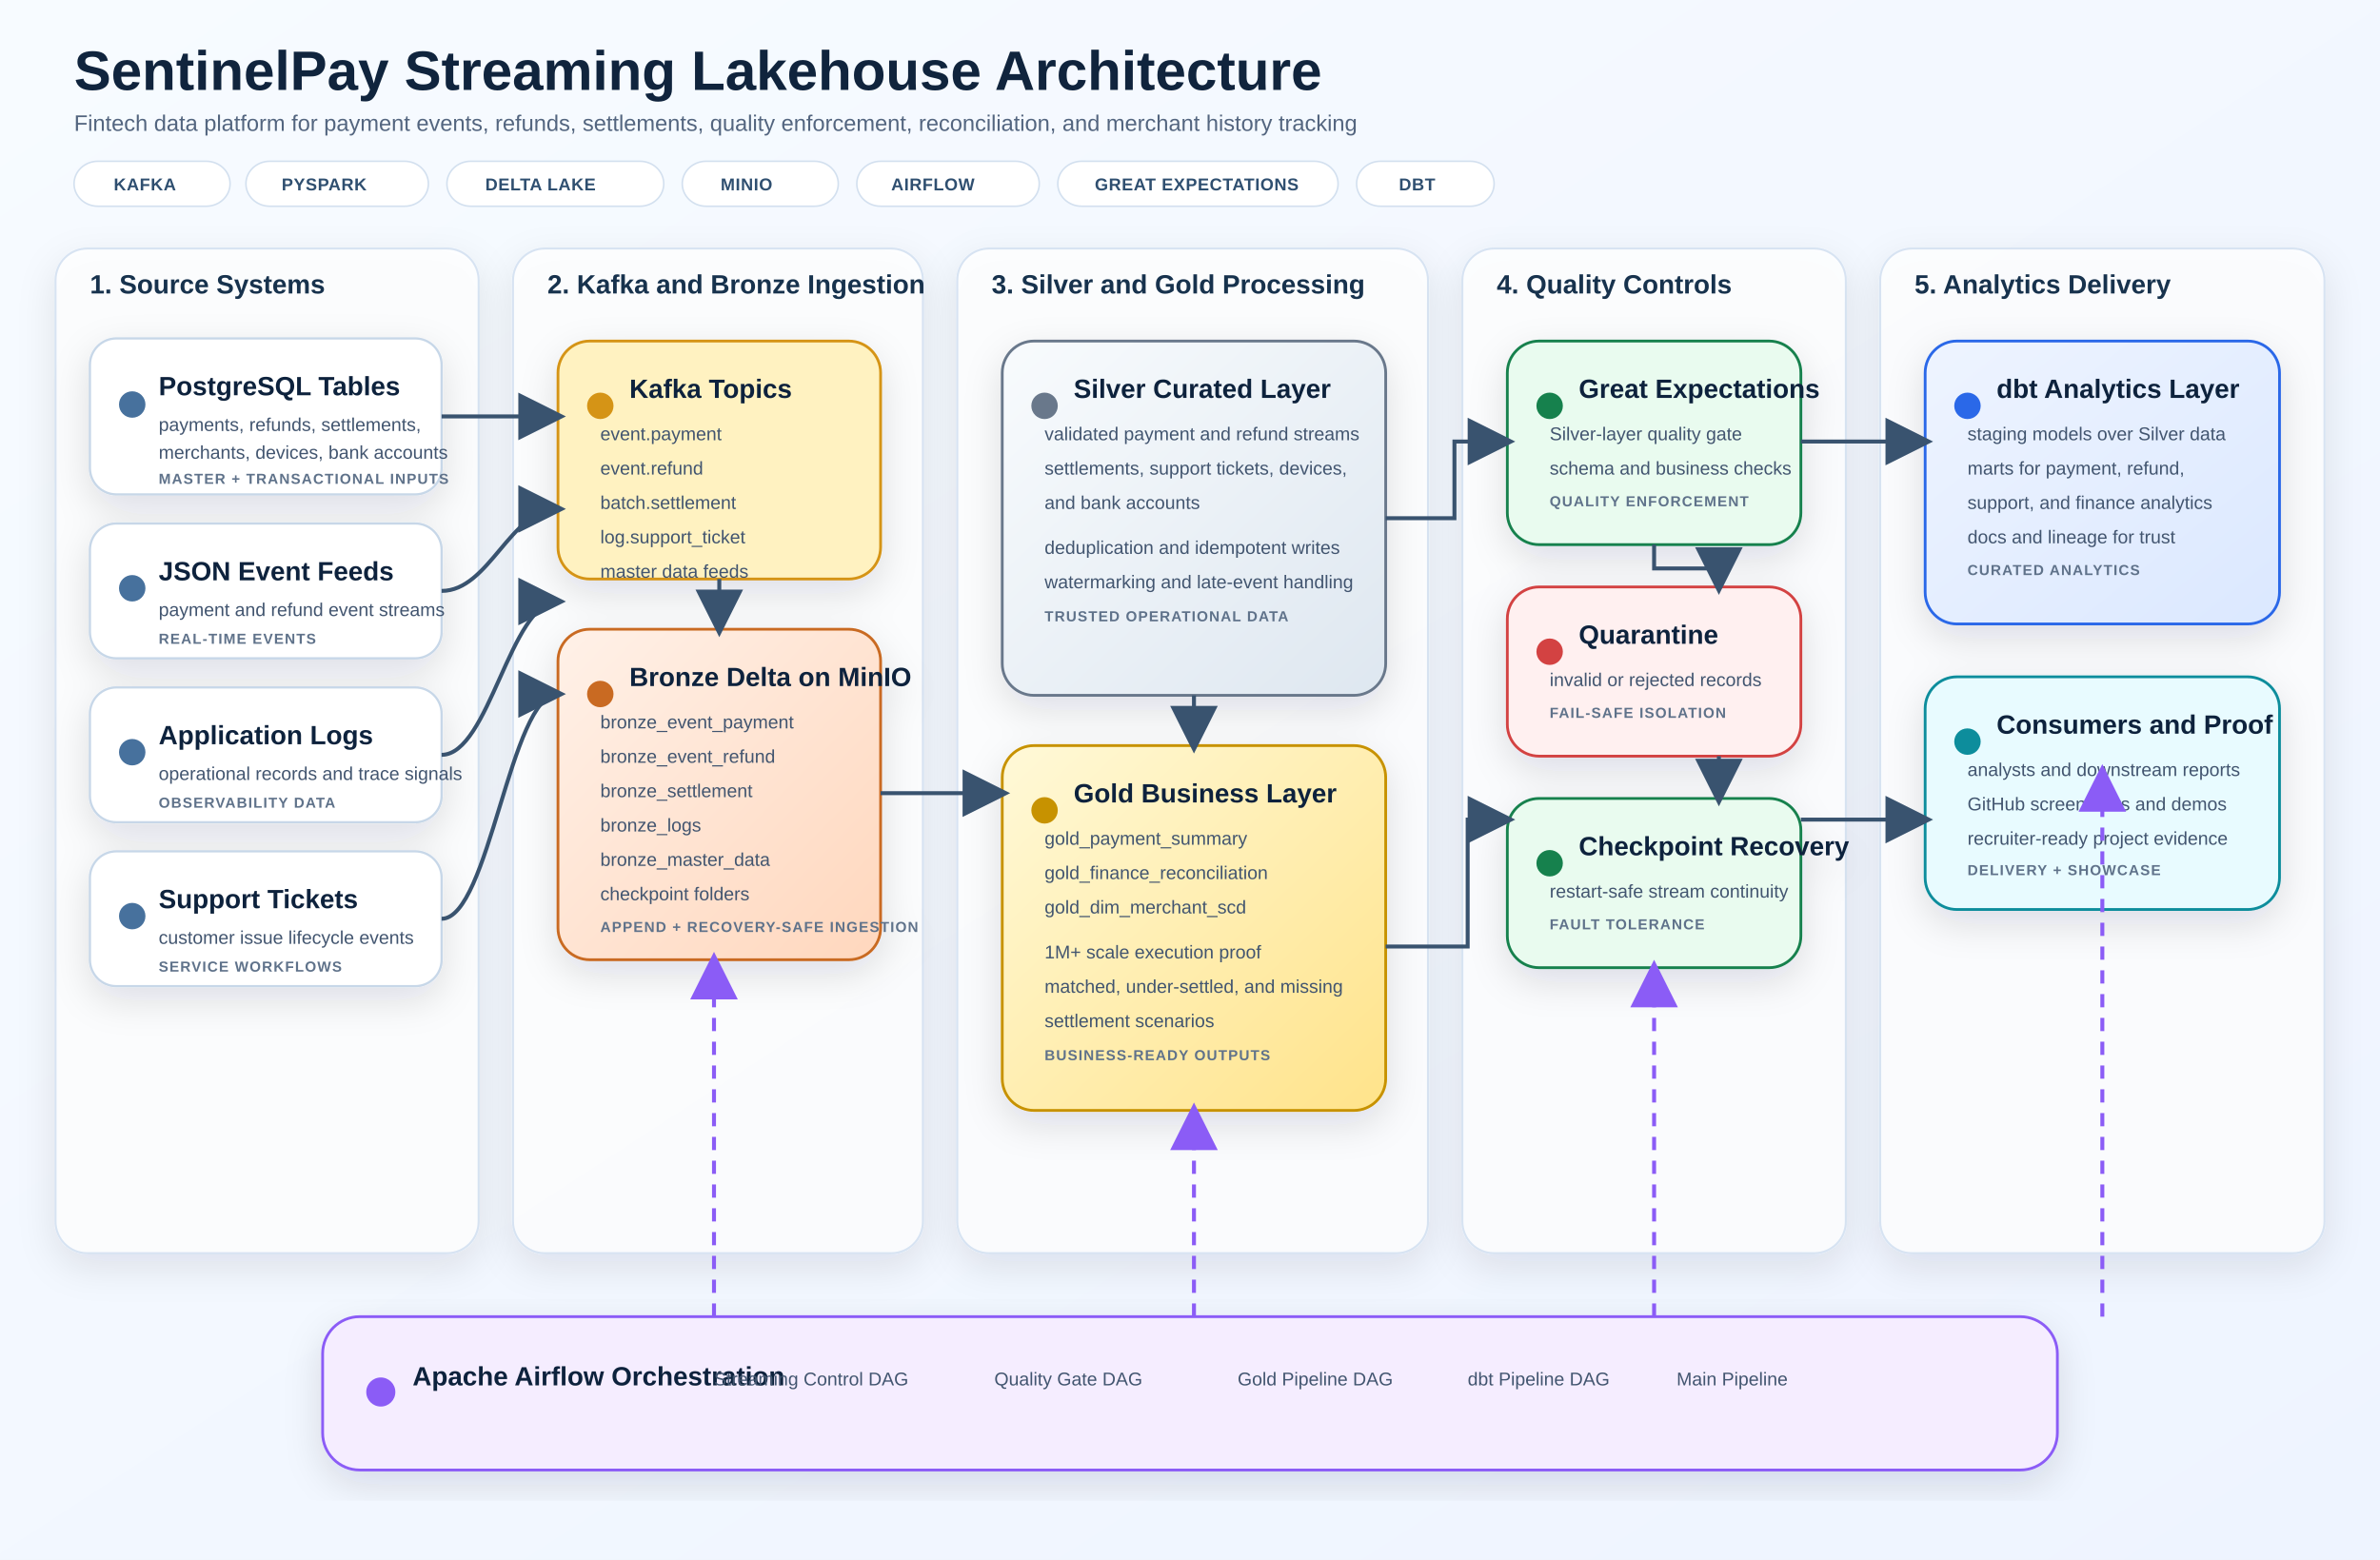
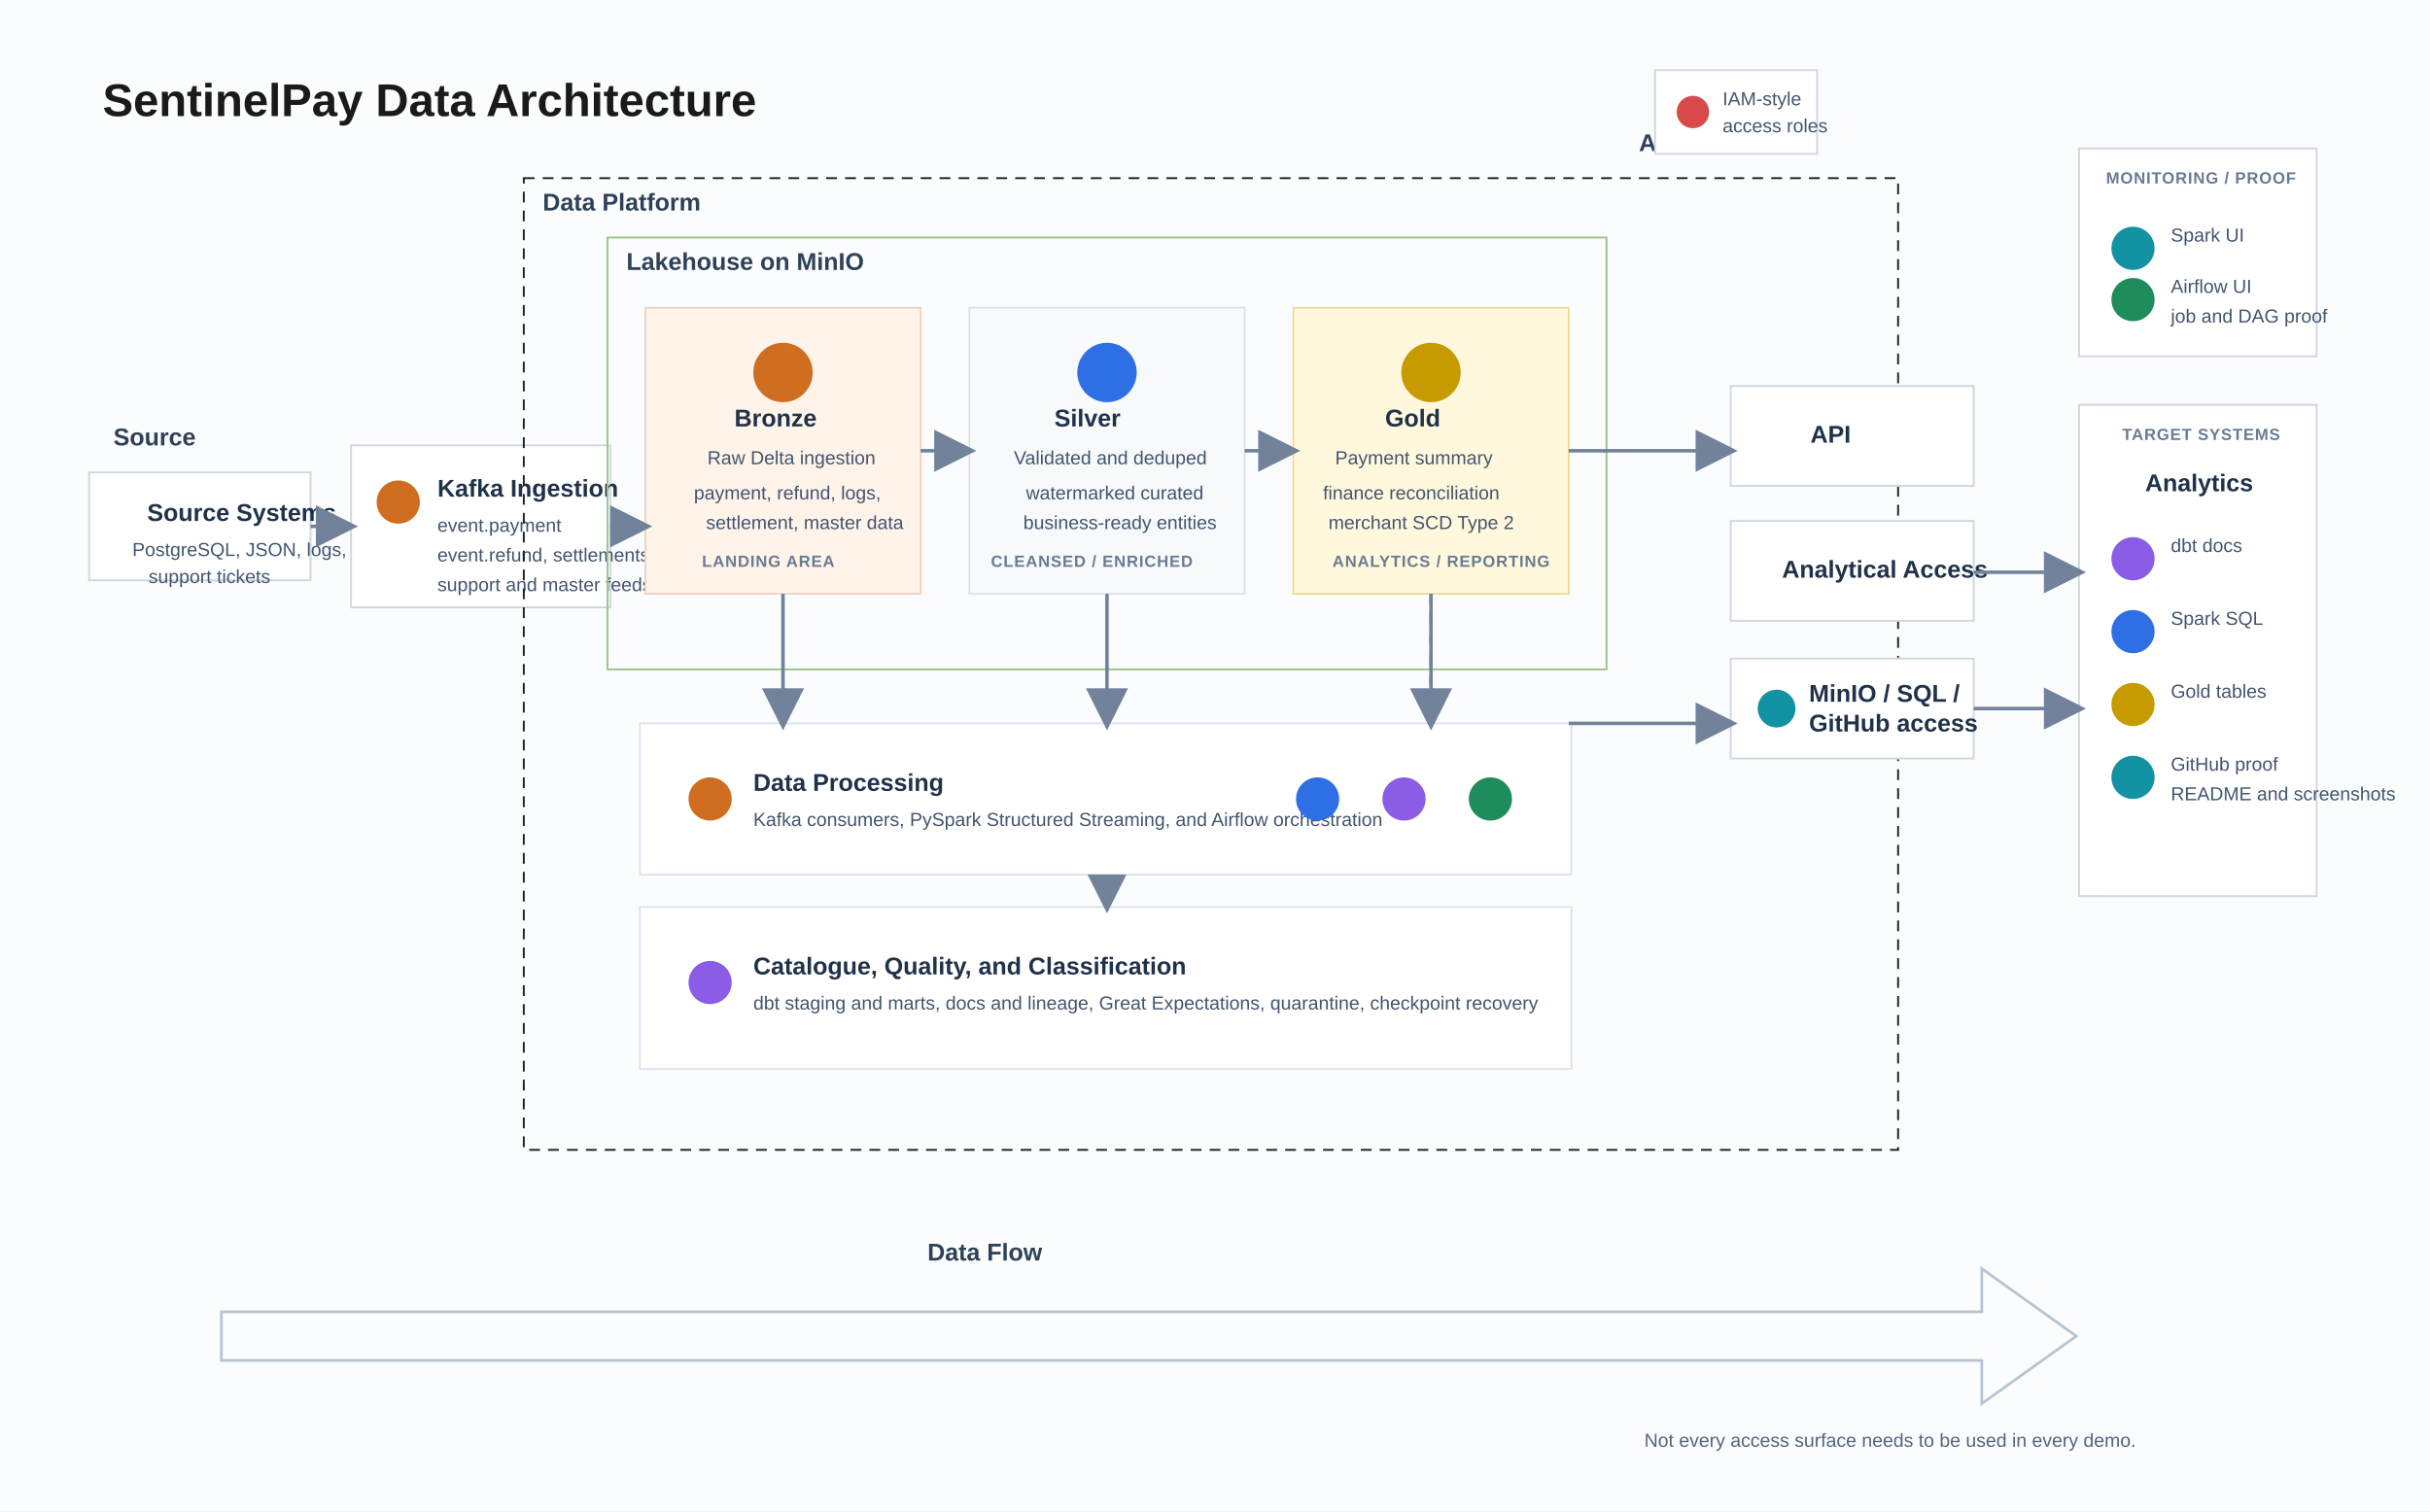
- <svg xmlns="http://www.w3.org/2000/svg" width="1800" height="1180" viewBox="0 0 1800 1180" role="img" aria-labelledby="title desc">
+ <svg xmlns="http://www.w3.org/2000/svg" width="1800" height="1120" viewBox="0 0 1800 1120" role="img" aria-labelledby="title desc">
  <defs>
-     <linearGradient id="bg" x1="0%" y1="0%" x2="100%" y2="100%">
-       <stop offset="0%" stop-color="#f7fbff" />
-       <stop offset="100%" stop-color="#eef4ff" />
-     </linearGradient>
-     <linearGradient id="bronze" x1="0%" y1="0%" x2="100%" y2="100%">
-       <stop offset="0%" stop-color="#fff1e8" />
-       <stop offset="100%" stop-color="#ffd7bd" />
-     </linearGradient>
-     <linearGradient id="silver" x1="0%" y1="0%" x2="100%" y2="100%">
-       <stop offset="0%" stop-color="#f8fbfd" />
-       <stop offset="100%" stop-color="#dee7f0" />
-     </linearGradient>
-     <linearGradient id="gold" x1="0%" y1="0%" x2="100%" y2="100%">
-       <stop offset="0%" stop-color="#fff9d8" />
-       <stop offset="100%" stop-color="#ffe38a" />
-     </linearGradient>
-     <linearGradient id="dbt" x1="0%" y1="0%" x2="100%" y2="100%">
-       <stop offset="0%" stop-color="#eef4ff" />
-       <stop offset="100%" stop-color="#dbe8ff" />
-     </linearGradient>
-     <filter id="shadow" x="-20%" y="-20%" width="140%" height="140%">
-       <feDropShadow dx="0" dy="10" stdDeviation="14" flood-color="#0f172a" flood-opacity="0.12" />
-     </filter>
+     <marker id="arrow" markerWidth="12" markerHeight="12" refX="10" refY="6" orient="auto">
+       <polygon points="0 0, 12 6, 0 12" fill="#71829a" />
+     </marker>
    <style>
-       .page { fill: url(#bg); }
-       .frame { fill: rgba(255,255,255,0.78); stroke: #d7e3f2; stroke-width: 1.5; }
-       .header { font: 700 42px 'Avenir Next', 'Segoe UI', Arial, sans-serif; fill: #10243d; }
-       .subheader { font: 500 17px 'Avenir Next', 'Segoe UI', Arial, sans-serif; fill: #53657f; }
-       .section { font: 700 20px 'Avenir Next', 'Segoe UI', Arial, sans-serif; fill: #17324d; }
-       .cardTitle { font: 700 20px 'Avenir Next', 'Segoe UI', Arial, sans-serif; fill: #10243d; }
-       .cardText { font: 500 14px 'Avenir Next', 'Segoe UI', Arial, sans-serif; fill: #42556f; }
-       .cardNote { font: 700 11px 'Avenir Next', 'Segoe UI', Arial, sans-serif; fill: #5f728a; letter-spacing: 0.8px; }
-       .badge { fill: #ffffff; stroke: #d3e0ef; stroke-width: 1.2; }
-       .badgeText { font: 700 13px 'Avenir Next', 'Segoe UI', Arial, sans-serif; fill: #2f4f70; letter-spacing: 0.4px; }
-       .source { fill: #ffffff; stroke: #c7d7e8; stroke-width: 1.7; }
-       .kafka { fill: #fff2c1; stroke: #d59416; stroke-width: 2.1; }
-       .bronze { fill: url(#bronze); stroke: #c96a20; stroke-width: 2.1; }
-       .silver { fill: url(#silver); stroke: #69788b; stroke-width: 2.1; }
-       .gold { fill: url(#gold); stroke: #c79200; stroke-width: 2.1; }
-       .quality { fill: #e9fbef; stroke: #18814d; stroke-width: 2.1; }
-       .risk { fill: #fff0f0; stroke: #d34343; stroke-width: 2.1; }
-       .dbt { fill: url(#dbt); stroke: #2c68e8; stroke-width: 2.1; }
-       .output { fill: #e8fbff; stroke: #0f8d9c; stroke-width: 2.1; }
-       .airflow { fill: #f5edff; stroke: #8b5cf6; stroke-width: 2.1; }
-       .dotSource { fill: #47719d; }
-       .dotKafka { fill: #d59416; }
-       .dotBronze { fill: #c96a20; }
-       .dotSilver { fill: #69788b; }
-       .dotGold { fill: #c79200; }
-       .dotQuality { fill: #18814d; }
-       .dotDbt { fill: #2c68e8; }
-       .dotOutput { fill: #0f8d9c; }
-       .dotAirflow { fill: #8b5cf6; }
-       .arrow { stroke: #39536f; stroke-width: 3; fill: none; marker-end: url(#arrowhead); }
-       .orchestrates { stroke: #8b5cf6; stroke-width: 3; stroke-dasharray: 10 8; fill: none; marker-end: url(#arrowheadPurple); }
+       .bg { fill: #fbfcfe; }
+       .title { font: 700 34px 'Avenir Next', 'Segoe UI', Arial, sans-serif; fill: #1a1a1a; }
+       .label { font: 500 17px 'Avenir Next', 'Segoe UI', Arial, sans-serif; fill: #394b63; }
+       .small { font: 500 14px 'Avenir Next', 'Segoe UI', Arial, sans-serif; fill: #51657d; }
+       .note { font: 600 12px 'Avenir Next', 'Segoe UI', Arial, sans-serif; fill: #687b93; letter-spacing: 0.6px; }
+       .section { font: 600 18px 'Avenir Next', 'Segoe UI', Arial, sans-serif; fill: #2e4158; }
+       .boxTitle { font: 700 18px 'Avenir Next', 'Segoe UI', Arial, sans-serif; fill: #20324a; }
+       .boxText { font: 500 14px 'Avenir Next', 'Segoe UI', Arial, sans-serif; fill: #41556f; }
+       .outer { fill: none; stroke: #222; stroke-width: 1.4; stroke-dasharray: 8 6; }
+       .card { fill: #ffffff; stroke: #cfd7e3; stroke-width: 1.4; }
+       .lake { fill: none; stroke: #9fc38d; stroke-width: 1.4; }
+       .bronze { fill: #fff3ea; stroke: #efcfba; stroke-width: 1.2; }
+       .silver { fill: #f7f9fb; stroke: #d9e0e8; stroke-width: 1.2; }
+       .gold { fill: #fff8dc; stroke: #ecd88d; stroke-width: 1.2; }
+       .proc { fill: #ffffff; stroke: #d8dfeb; stroke-width: 1.2; }
+       .catalog { fill: #ffffff; stroke: #d8dfeb; stroke-width: 1.2; }
+       .accentBlue { fill: #2f6fe6; }
+       .accentGreen { fill: #1f8c5c; }
+       .accentOrange { fill: #cf6d21; }
+       .accentGold { fill: #c79a00; }
+       .accentPurple { fill: #8b5ce6; }
+       .accentTeal { fill: #1392a4; }
+       .accentRed { fill: #d84a4a; }
+       .line { stroke: #71829a; stroke-width: 2.6; fill: none; marker-end: url(#arrow); }
+       .dash { stroke: #9b7ae8; stroke-width: 2.4; fill: none; stroke-dasharray: 8 7; marker-end: url(#arrow); }
    </style>
-     <marker id="arrowhead" markerWidth="12" markerHeight="12" refX="10" refY="6" orient="auto">
-       <polygon points="0 0, 12 6, 0 12" fill="#39536f" />
-     </marker>
-     <marker id="arrowheadPurple" markerWidth="12" markerHeight="12" refX="10" refY="6" orient="auto">
-       <polygon points="0 0, 12 6, 0 12" fill="#8b5cf6" />
-     </marker>
  </defs>
-   <rect class="page" width="1800" height="1180" />
-   <text class="header" x="56" y="68">SentinelPay Streaming Lakehouse Architecture</text>
-   <text class="subheader" x="56" y="99">Fintech data platform for payment events, refunds, settlements, quality enforcement, reconciliation, and merchant history tracking</text>
-   <rect class="badge" x="56" y="122" rx="18" ry="18" width="118" height="34" />
-   <text class="badgeText" x="86" y="144">KAFKA</text>
-   <rect class="badge" x="186" y="122" rx="18" ry="18" width="138" height="34" />
-   <text class="badgeText" x="213" y="144">PYSPARK</text>
-   <rect class="badge" x="338" y="122" rx="18" ry="18" width="164" height="34" />
-   <text class="badgeText" x="367" y="144">DELTA LAKE</text>
-   <rect class="badge" x="516" y="122" rx="18" ry="18" width="118" height="34" />
-   <text class="badgeText" x="545" y="144">MINIO</text>
-   <rect class="badge" x="648" y="122" rx="18" ry="18" width="138" height="34" />
-   <text class="badgeText" x="674" y="144">AIRFLOW</text>
-   <rect class="badge" x="800" y="122" rx="18" ry="18" width="212" height="34" />
-   <text class="badgeText" x="828" y="144">GREAT EXPECTATIONS</text>
-   <rect class="badge" x="1026" y="122" rx="18" ry="18" width="104" height="34" />
-   <text class="badgeText" x="1058" y="144">DBT</text>
-   <rect class="frame" x="42" y="188" rx="24" ry="24" width="320" height="760" filter="url(#shadow)" />
-   <rect class="frame" x="388" y="188" rx="24" ry="24" width="310" height="760" filter="url(#shadow)" />
-   <rect class="frame" x="724" y="188" rx="24" ry="24" width="356" height="760" filter="url(#shadow)" />
-   <rect class="frame" x="1106" y="188" rx="24" ry="24" width="290" height="760" filter="url(#shadow)" />
-   <rect class="frame" x="1422" y="188" rx="24" ry="24" width="336" height="760" filter="url(#shadow)" />
-   <text class="section" x="68" y="222">1. Source Systems</text>
-   <text class="section" x="414" y="222">2. Kafka and Bronze Ingestion</text>
-   <text class="section" x="750" y="222">3. Silver and Gold Processing</text>
-   <text class="section" x="1132" y="222">4. Quality Controls</text>
-   <text class="section" x="1448" y="222">5. Analytics Delivery</text>
-   <g filter="url(#shadow)">
-     <rect class="source" x="68" y="256" rx="20" ry="20" width="266" height="118" />
-     <circle class="dotSource" cx="100" cy="306" r="10" />
-     <text class="cardTitle" x="120" y="299">PostgreSQL Tables</text>
-     <text class="cardText" x="120" y="326">payments, refunds, settlements,</text>
-     <text class="cardText" x="120" y="347">merchants, devices, bank accounts</text>
-     <text class="cardNote" x="120" y="366">MASTER + TRANSACTIONAL INPUTS</text>
-     <rect class="source" x="68" y="396" rx="20" ry="20" width="266" height="102" />
-     <circle class="dotSource" cx="100" cy="445" r="10" />
-     <text class="cardTitle" x="120" y="439">JSON Event Feeds</text>
-     <text class="cardText" x="120" y="466">payment and refund event streams</text>
-     <text class="cardNote" x="120" y="487">REAL-TIME EVENTS</text>
-     <rect class="source" x="68" y="520" rx="20" ry="20" width="266" height="102" />
-     <circle class="dotSource" cx="100" cy="569" r="10" />
-     <text class="cardTitle" x="120" y="563">Application Logs</text>
-     <text class="cardText" x="120" y="590">operational records and trace signals</text>
-     <text class="cardNote" x="120" y="611">OBSERVABILITY DATA</text>
-     <rect class="source" x="68" y="644" rx="20" ry="20" width="266" height="102" />
-     <circle class="dotSource" cx="100" cy="693" r="10" />
-     <text class="cardTitle" x="120" y="687">Support Tickets</text>
-     <text class="cardText" x="120" y="714">customer issue lifecycle events</text>
-     <text class="cardNote" x="120" y="735">SERVICE WORKFLOWS</text>
-   </g>
-   <g filter="url(#shadow)">
-     <rect class="kafka" x="422" y="258" rx="24" ry="24" width="244" height="180" />
-     <circle class="dotKafka" cx="454" cy="307" r="10" />
-     <text class="cardTitle" x="476" y="301">Kafka Topics</text>
-     <text class="cardText" x="454" y="333">event.payment</text>
-     <text class="cardText" x="454" y="359">event.refund</text>
-     <text class="cardText" x="454" y="385">batch.settlement</text>
-     <text class="cardText" x="454" y="411">log.support_ticket</text>
-     <text class="cardText" x="454" y="437">master data feeds</text>
-     <rect class="bronze" x="422" y="476" rx="24" ry="24" width="244" height="250" />
-     <circle class="dotBronze" cx="454" cy="525" r="10" />
-     <text class="cardTitle" x="476" y="519">Bronze Delta on MinIO</text>
-     <text class="cardText" x="454" y="551">bronze_event_payment</text>
-     <text class="cardText" x="454" y="577">bronze_event_refund</text>
-     <text class="cardText" x="454" y="603">bronze_settlement</text>
-     <text class="cardText" x="454" y="629">bronze_logs</text>
-     <text class="cardText" x="454" y="655">bronze_master_data</text>
-     <text class="cardText" x="454" y="681">checkpoint folders</text>
-     <text class="cardNote" x="454" y="705">APPEND + RECOVERY-SAFE INGESTION</text>
-   </g>
-   <g filter="url(#shadow)">
-     <rect class="silver" x="758" y="258" rx="24" ry="24" width="290" height="268" />
-     <circle class="dotSilver" cx="790" cy="307" r="10" />
-     <text class="cardTitle" x="812" y="301">Silver Curated Layer</text>
-     <text class="cardText" x="790" y="333">validated payment and refund streams</text>
-     <text class="cardText" x="790" y="359">settlements, support tickets, devices,</text>
-     <text class="cardText" x="790" y="385">and bank accounts</text>
-     <text class="cardText" x="790" y="419">deduplication and idempotent writes</text>
-     <text class="cardText" x="790" y="445">watermarking and late-event handling</text>
-     <text class="cardNote" x="790" y="470">TRUSTED OPERATIONAL DATA</text>
-     <rect class="gold" x="758" y="564" rx="24" ry="24" width="290" height="276" />
-     <circle class="dotGold" cx="790" cy="613" r="10" />
-     <text class="cardTitle" x="812" y="607">Gold Business Layer</text>
-     <text class="cardText" x="790" y="639">gold_payment_summary</text>
-     <text class="cardText" x="790" y="665">gold_finance_reconciliation</text>
-     <text class="cardText" x="790" y="691">gold_dim_merchant_scd</text>
-     <text class="cardText" x="790" y="725">1M+ scale execution proof</text>
-     <text class="cardText" x="790" y="751">matched, under-settled, and missing</text>
-     <text class="cardText" x="790" y="777">settlement scenarios</text>
-     <text class="cardNote" x="790" y="802">BUSINESS-READY OUTPUTS</text>
-   </g>
-   <g filter="url(#shadow)">
-     <rect class="quality" x="1140" y="258" rx="24" ry="24" width="222" height="154" />
-     <circle class="dotQuality" cx="1172" cy="307" r="10" />
-     <text class="cardTitle" x="1194" y="301">Great Expectations</text>
-     <text class="cardText" x="1172" y="333">Silver-layer quality gate</text>
-     <text class="cardText" x="1172" y="359">schema and business checks</text>
-     <text class="cardNote" x="1172" y="383">QUALITY ENFORCEMENT</text>
-     <rect class="risk" x="1140" y="444" rx="24" ry="24" width="222" height="128" />
-     <circle cx="1172" cy="493" r="10" fill="#d34343" />
-     <text class="cardTitle" x="1194" y="487">Quarantine</text>
-     <text class="cardText" x="1172" y="519">invalid or rejected records</text>
-     <text class="cardNote" x="1172" y="543">FAIL-SAFE ISOLATION</text>
-     <rect class="quality" x="1140" y="604" rx="24" ry="24" width="222" height="128" />
-     <circle class="dotQuality" cx="1172" cy="653" r="10" />
-     <text class="cardTitle" x="1194" y="647">Checkpoint Recovery</text>
-     <text class="cardText" x="1172" y="679">restart-safe stream continuity</text>
-     <text class="cardNote" x="1172" y="703">FAULT TOLERANCE</text>
-   </g>
-   <g filter="url(#shadow)">
-     <rect class="dbt" x="1456" y="258" rx="24" ry="24" width="268" height="214" />
-     <circle class="dotDbt" cx="1488" cy="307" r="10" />
-     <text class="cardTitle" x="1510" y="301">dbt Analytics Layer</text>
-     <text class="cardText" x="1488" y="333">staging models over Silver data</text>
-     <text class="cardText" x="1488" y="359">marts for payment, refund,</text>
-     <text class="cardText" x="1488" y="385">support, and finance analytics</text>
-     <text class="cardText" x="1488" y="411">docs and lineage for trust</text>
-     <text class="cardNote" x="1488" y="435">CURATED ANALYTICS</text>
-     <rect class="output" x="1456" y="512" rx="24" ry="24" width="268" height="176" />
-     <circle class="dotOutput" cx="1488" cy="561" r="10" />
-     <text class="cardTitle" x="1510" y="555">Consumers and Proof</text>
-     <text class="cardText" x="1488" y="587">analysts and downstream reports</text>
-     <text class="cardText" x="1488" y="613">GitHub screenshots and demos</text>
-     <text class="cardText" x="1488" y="639">recruiter-ready project evidence</text>
-     <text class="cardNote" x="1488" y="662">DELIVERY + SHOWCASE</text>
-   </g>
-   <g filter="url(#shadow)">
-     <rect class="airflow" x="244" y="996" rx="28" ry="28" width="1312" height="116" />
-     <circle class="dotAirflow" cx="288" cy="1053" r="11" />
-     <text class="cardTitle" x="312" y="1048">Apache Airflow Orchestration</text>
-     <text class="cardText" x="540" y="1048">Streaming Control DAG</text>
-     <text class="cardText" x="752" y="1048">Quality Gate DAG</text>
-     <text class="cardText" x="936" y="1048">Gold Pipeline DAG</text>
-     <text class="cardText" x="1110" y="1048">dbt Pipeline DAG</text>
-     <text class="cardText" x="1268" y="1048">Main Pipeline</text>
-   </g>
-   <path class="arrow" d="M334 315 C370 315, 386 315, 422 315" />
-   <path class="arrow" d="M334 447 C370 447, 386 385, 422 385" />
-   <path class="arrow" d="M334 571 C370 571, 386 455, 422 455" />
-   <path class="arrow" d="M334 695 C370 695, 386 525, 422 525" />
-   <path class="arrow" d="M544 438 L544 476" />
-   <path class="arrow" d="M666 600 L758 600" />
-   <path class="arrow" d="M903 526 L903 564" />
-   <path class="arrow" d="M1048 392 L1100 392 L1100 334 L1140 334" />
-   <path class="arrow" d="M1251 412 L1251 430 L1300 430 L1300 444" />
-   <path class="arrow" d="M1048 716 L1110 716 L1110 620 L1140 620" />
-   <path class="arrow" d="M1362 334 L1456 334" />
-   <path class="arrow" d="M1362 620 L1456 620" />
-   <path class="orchestrates" d="M540 996 L540 726" />
-   <path class="orchestrates" d="M903 996 L903 840" />
-   <path class="orchestrates" d="M1251 996 L1251 732" />
-   <path class="orchestrates" d="M1590 996 L1590 584" />
-   <path class="arrow" d="M1300 572 L1300 588 L1300 604" />
+   <rect class="bg" width="1800" height="1120" />
+   <text class="title" x="76" y="86">SentinelPay Data Architecture</text>
+   <text class="section" x="84" y="330">Source</text>
+   <rect class="card" x="66" y="350" width="164" height="80" />
+   <text class="boxTitle" x="109" y="386">Source Systems</text>
+   <text class="boxText" x="98" y="412">PostgreSQL, JSON, logs,</text>
+   <text class="boxText" x="110" y="432">support tickets</text>
+   <rect class="card" x="260" y="330" width="192" height="120" />
+   <circle class="accentOrange" cx="295" cy="372" r="16" />
+   <text class="boxTitle" x="324" y="368">Kafka Ingestion</text>
+   <text class="boxText" x="324" y="394">event.payment</text>
+   <text class="boxText" x="324" y="416">event.refund, settlements,</text>
+   <text class="boxText" x="324" y="438">support and master feeds</text>
+   <rect class="outer" x="388" y="132" width="1018" height="720" />
+   <text class="section" x="402" y="156">Data Platform</text>
+   <text class="section" x="1214" y="112">Access Control</text>
+   <rect class="card" x="1226" y="52" width="120" height="62" />
+   <circle class="accentRed" cx="1254" cy="83" r="12" />
+   <text class="boxText" x="1276" y="78">IAM-style</text>
+   <text class="boxText" x="1276" y="98">access roles</text>
+   <rect class="lake" x="450" y="176" width="740" height="320" />
+   <text class="section" x="464" y="200">Lakehouse on MinIO</text>
+   <rect class="bronze" x="478" y="228" width="204" height="212" />
+   <circle class="accentOrange" cx="580" cy="276" r="22" />
+   <text class="boxTitle" x="544" y="316">Bronze</text>
+   <text class="boxText" x="524" y="344">Raw Delta ingestion</text>
+   <text class="boxText" x="514" y="370">payment, refund, logs,</text>
+   <text class="boxText" x="523" y="392">settlement, master data</text>
+   <text class="note" x="520" y="420">LANDING AREA</text>
+   <rect class="silver" x="718" y="228" width="204" height="212" />
+   <circle class="accentBlue" cx="820" cy="276" r="22" />
+   <text class="boxTitle" x="781" y="316">Silver</text>
+   <text class="boxText" x="751" y="344">Validated and deduped</text>
+   <text class="boxText" x="760" y="370">watermarked curated</text>
+   <text class="boxText" x="758" y="392">business-ready entities</text>
+   <text class="note" x="734" y="420">CLEANSED / ENRICHED</text>
+   <rect class="gold" x="958" y="228" width="204" height="212" />
+   <circle class="accentGold" cx="1060" cy="276" r="22" />
+   <text class="boxTitle" x="1026" y="316">Gold</text>
+   <text class="boxText" x="989" y="344">Payment summary</text>
+   <text class="boxText" x="980" y="370">finance reconciliation</text>
+   <text class="boxText" x="984" y="392">merchant SCD Type 2</text>
+   <text class="note" x="987" y="420">ANALYTICS / REPORTING</text>
+   <rect class="proc" x="474" y="536" width="690" height="112" />
+   <circle class="accentOrange" cx="526" cy="592" r="16" />
+   <text class="boxTitle" x="558" y="586">Data Processing</text>
+   <text class="boxText" x="558" y="612">Kafka consumers, PySpark Structured Streaming, and Airflow orchestration</text>
+   <circle class="accentBlue" cx="976" cy="592" r="16" />
+   <circle class="accentPurple" cx="1040" cy="592" r="16" />
+   <circle class="accentGreen" cx="1104" cy="592" r="16" />
+   <rect class="catalog" x="474" y="672" width="690" height="120" />
+   <circle class="accentPurple" cx="526" cy="728" r="16" />
+   <text class="boxTitle" x="558" y="722">Catalogue, Quality, and Classification</text>
+   <text class="boxText" x="558" y="748">dbt staging and marts, docs and lineage, Great Expectations, quarantine, checkpoint recovery</text>
+   <rect class="card" x="1282" y="286" width="180" height="74" />
+   <text class="boxTitle" x="1341" y="328">API</text>
+   <rect class="card" x="1282" y="386" width="180" height="74" />
+   <text class="boxTitle" x="1320" y="428">Analytical Access</text>
+   <rect class="card" x="1282" y="488" width="180" height="74" />
+   <circle class="accentTeal" cx="1316" cy="525" r="14" />
+   <text class="boxTitle" x="1340" y="520">MinIO / SQL /</text>
+   <text class="boxTitle" x="1340" y="542">GitHub access</text>
+   <rect class="card" x="1540" y="110" width="176" height="154" />
+   <text class="note" x="1560" y="136">MONITORING / PROOF</text>
+   <circle class="accentTeal" cx="1580" cy="184" r="16" />
+   <text class="boxText" x="1608" y="179">Spark UI</text>
+   <circle class="accentGreen" cx="1580" cy="222" r="16" />
+   <text class="boxText" x="1608" y="217">Airflow UI</text>
+   <text class="boxText" x="1608" y="239">job and DAG proof</text>
+   <rect class="card" x="1540" y="300" width="176" height="364" />
+   <text class="note" x="1572" y="326">TARGET SYSTEMS</text>
+   <text class="boxTitle" x="1589" y="364">Analytics</text>
+   <circle class="accentPurple" cx="1580" cy="414" r="16" />
+   <text class="boxText" x="1608" y="409">dbt docs</text>
+   <circle class="accentBlue" cx="1580" cy="468" r="16" />
+   <text class="boxText" x="1608" y="463">Spark SQL</text>
+   <circle class="accentGold" cx="1580" cy="522" r="16" />
+   <text class="boxText" x="1608" y="517">Gold tables</text>
+   <circle class="accentTeal" cx="1580" cy="576" r="16" />
+   <text class="boxText" x="1608" y="571">GitHub proof</text>
+   <text class="boxText" x="1608" y="593">README and screenshots</text>
+   <path class="line" d="M230 390 L260 390" />
+   <path class="line" d="M452 390 L478 390" />
+   <path class="line" d="M682 334 L718 334" />
+   <path class="line" d="M922 334 L958 334" />
+   <path class="line" d="M1162 334 L1282 334" />
+   <path class="line" d="M1162 536 L1282 536" />
+   <path class="line" d="M1462 424 L1540 424" />
+   <path class="line" d="M1462 525 L1540 525" />
+   <path class="dash" d="M820 648 L820 672" />
+   <path class="dash" d="M1060 440 L1060 536" />
+   <path class="line" d="M580 440 L580 536" />
+   <path class="line" d="M820 440 L820 536" />
+   <path class="line" d="M1060 440 L1060 536" />
+   <text class="section" x="687" y="934">Data Flow</text>
+   <path d="M164 972 H1468 L1468 940 L1538 990 L1468 1040 L1468 1008 H164 Z" fill="none" stroke="#b8c3d1" stroke-width="2" />
+   <text class="small" x="1218" y="1072">Not every access surface needs to be used in every demo.</text>
</svg>
